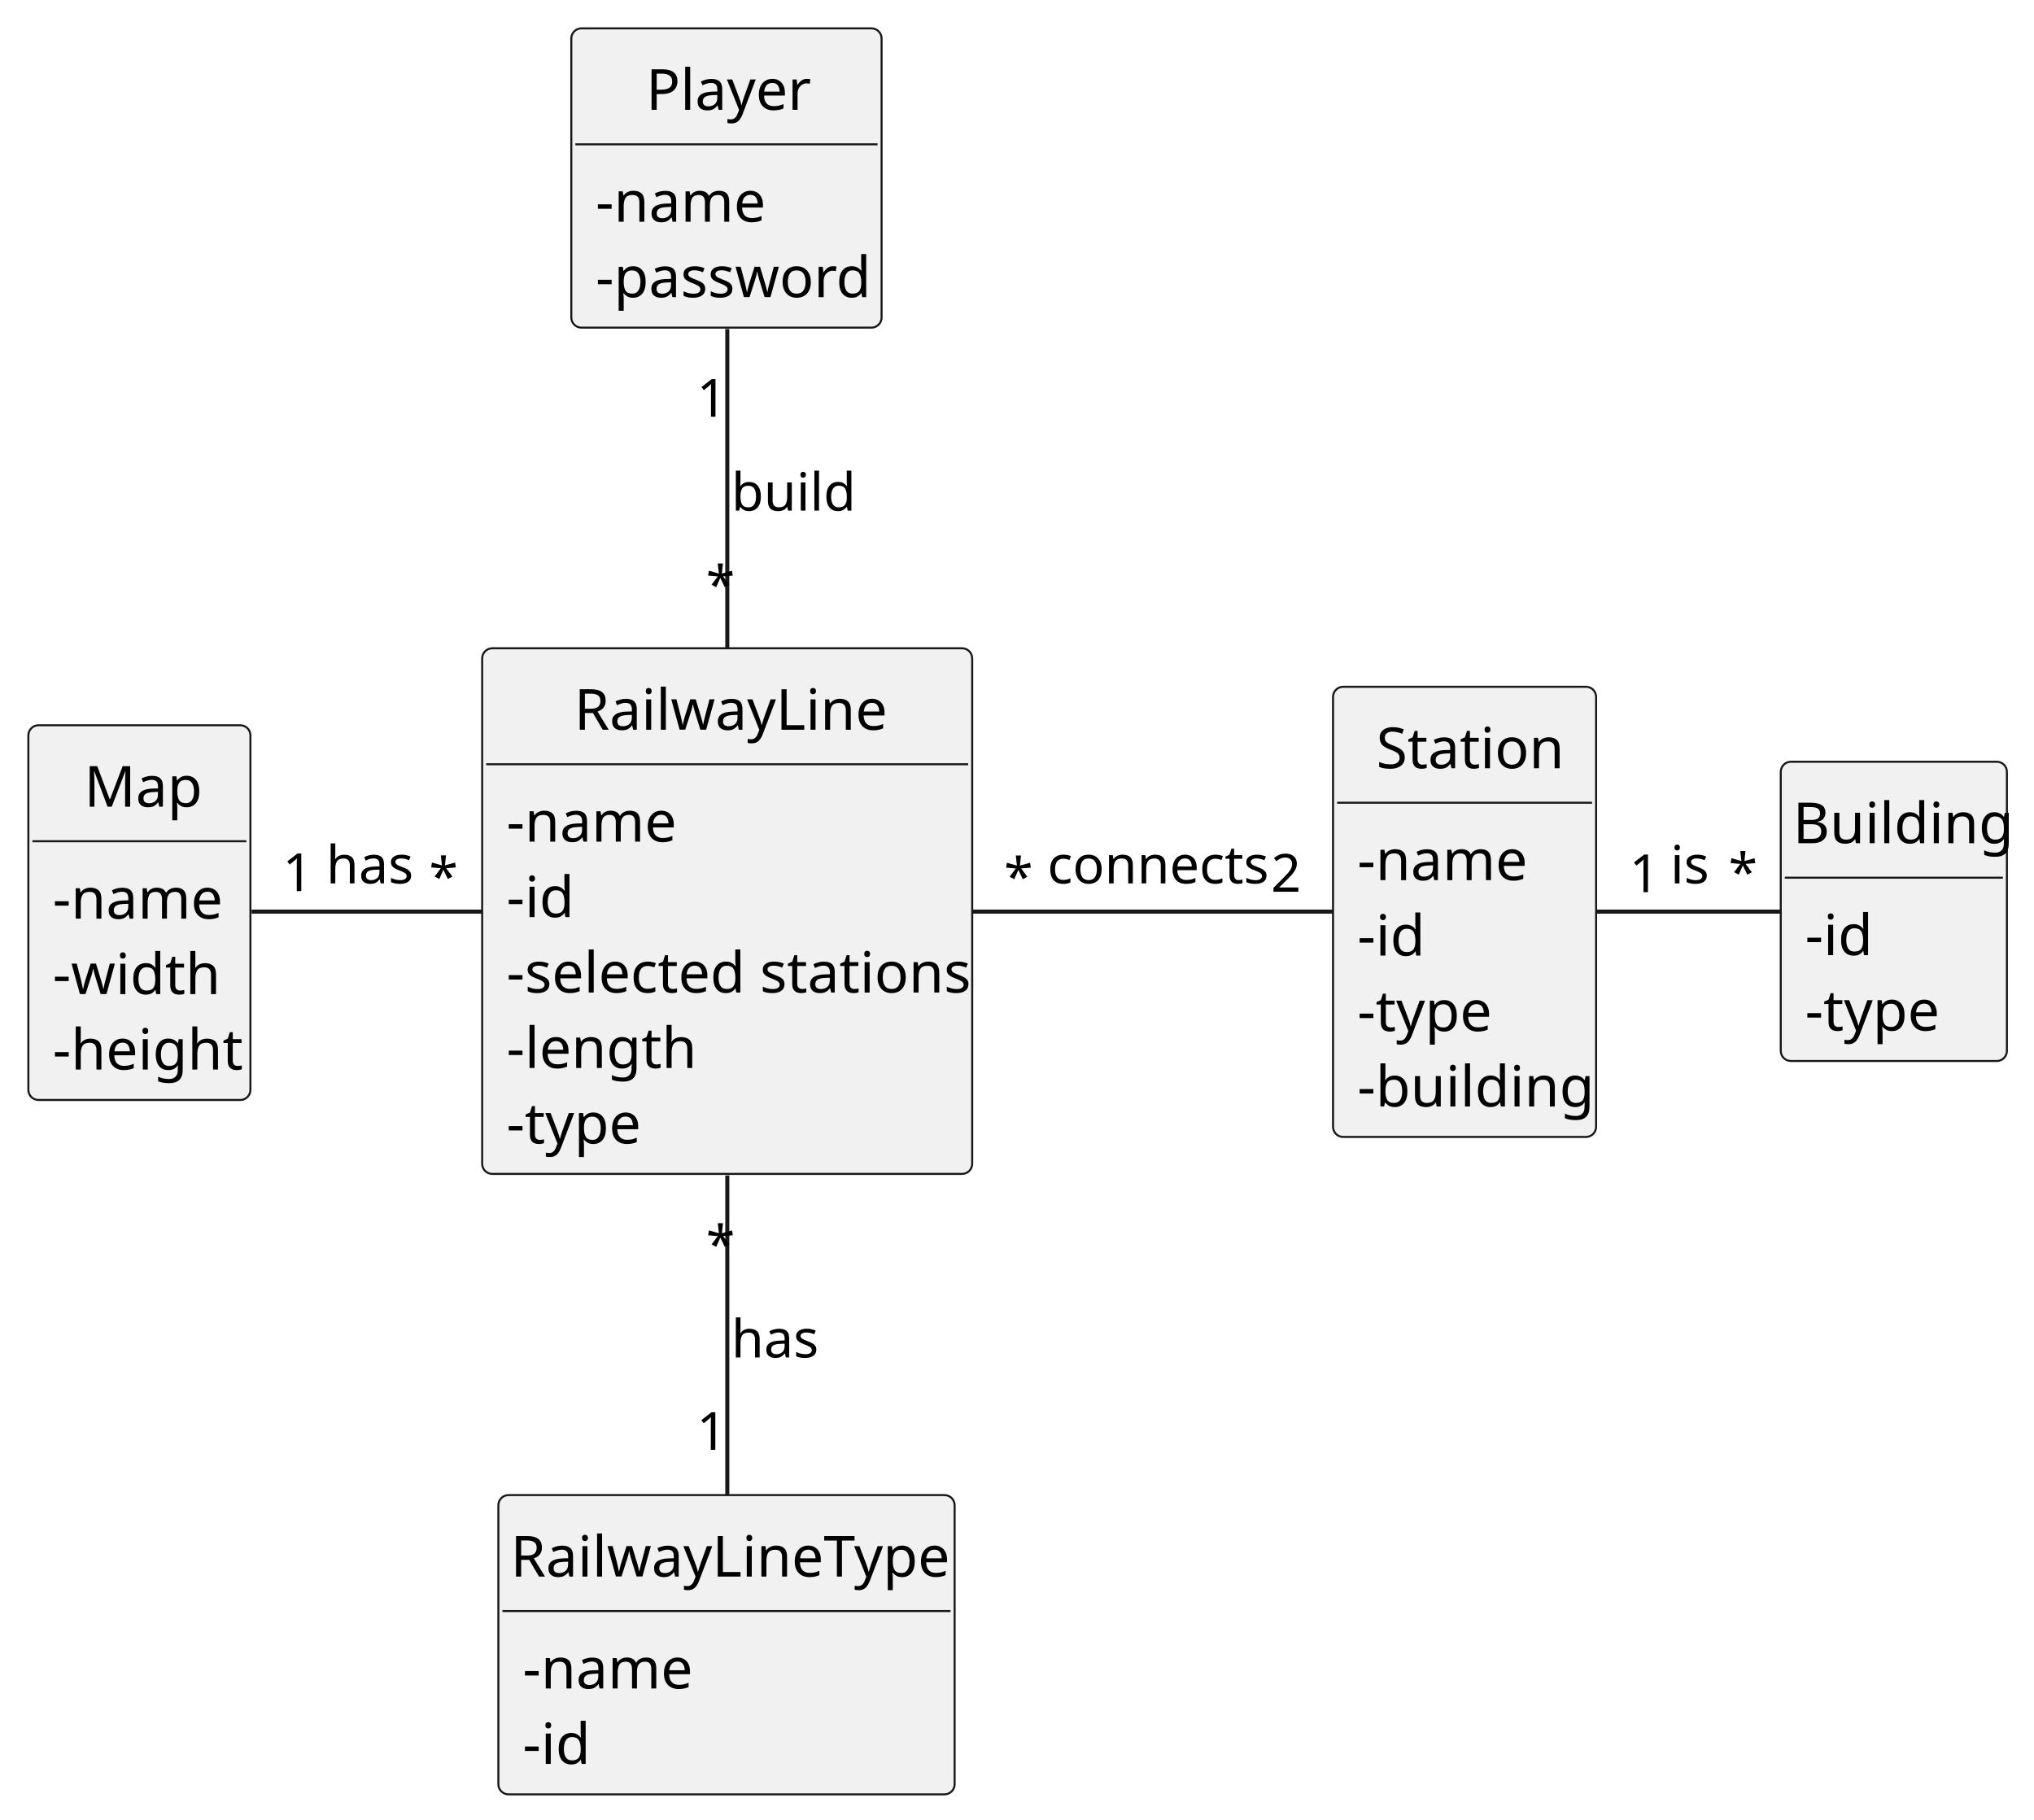
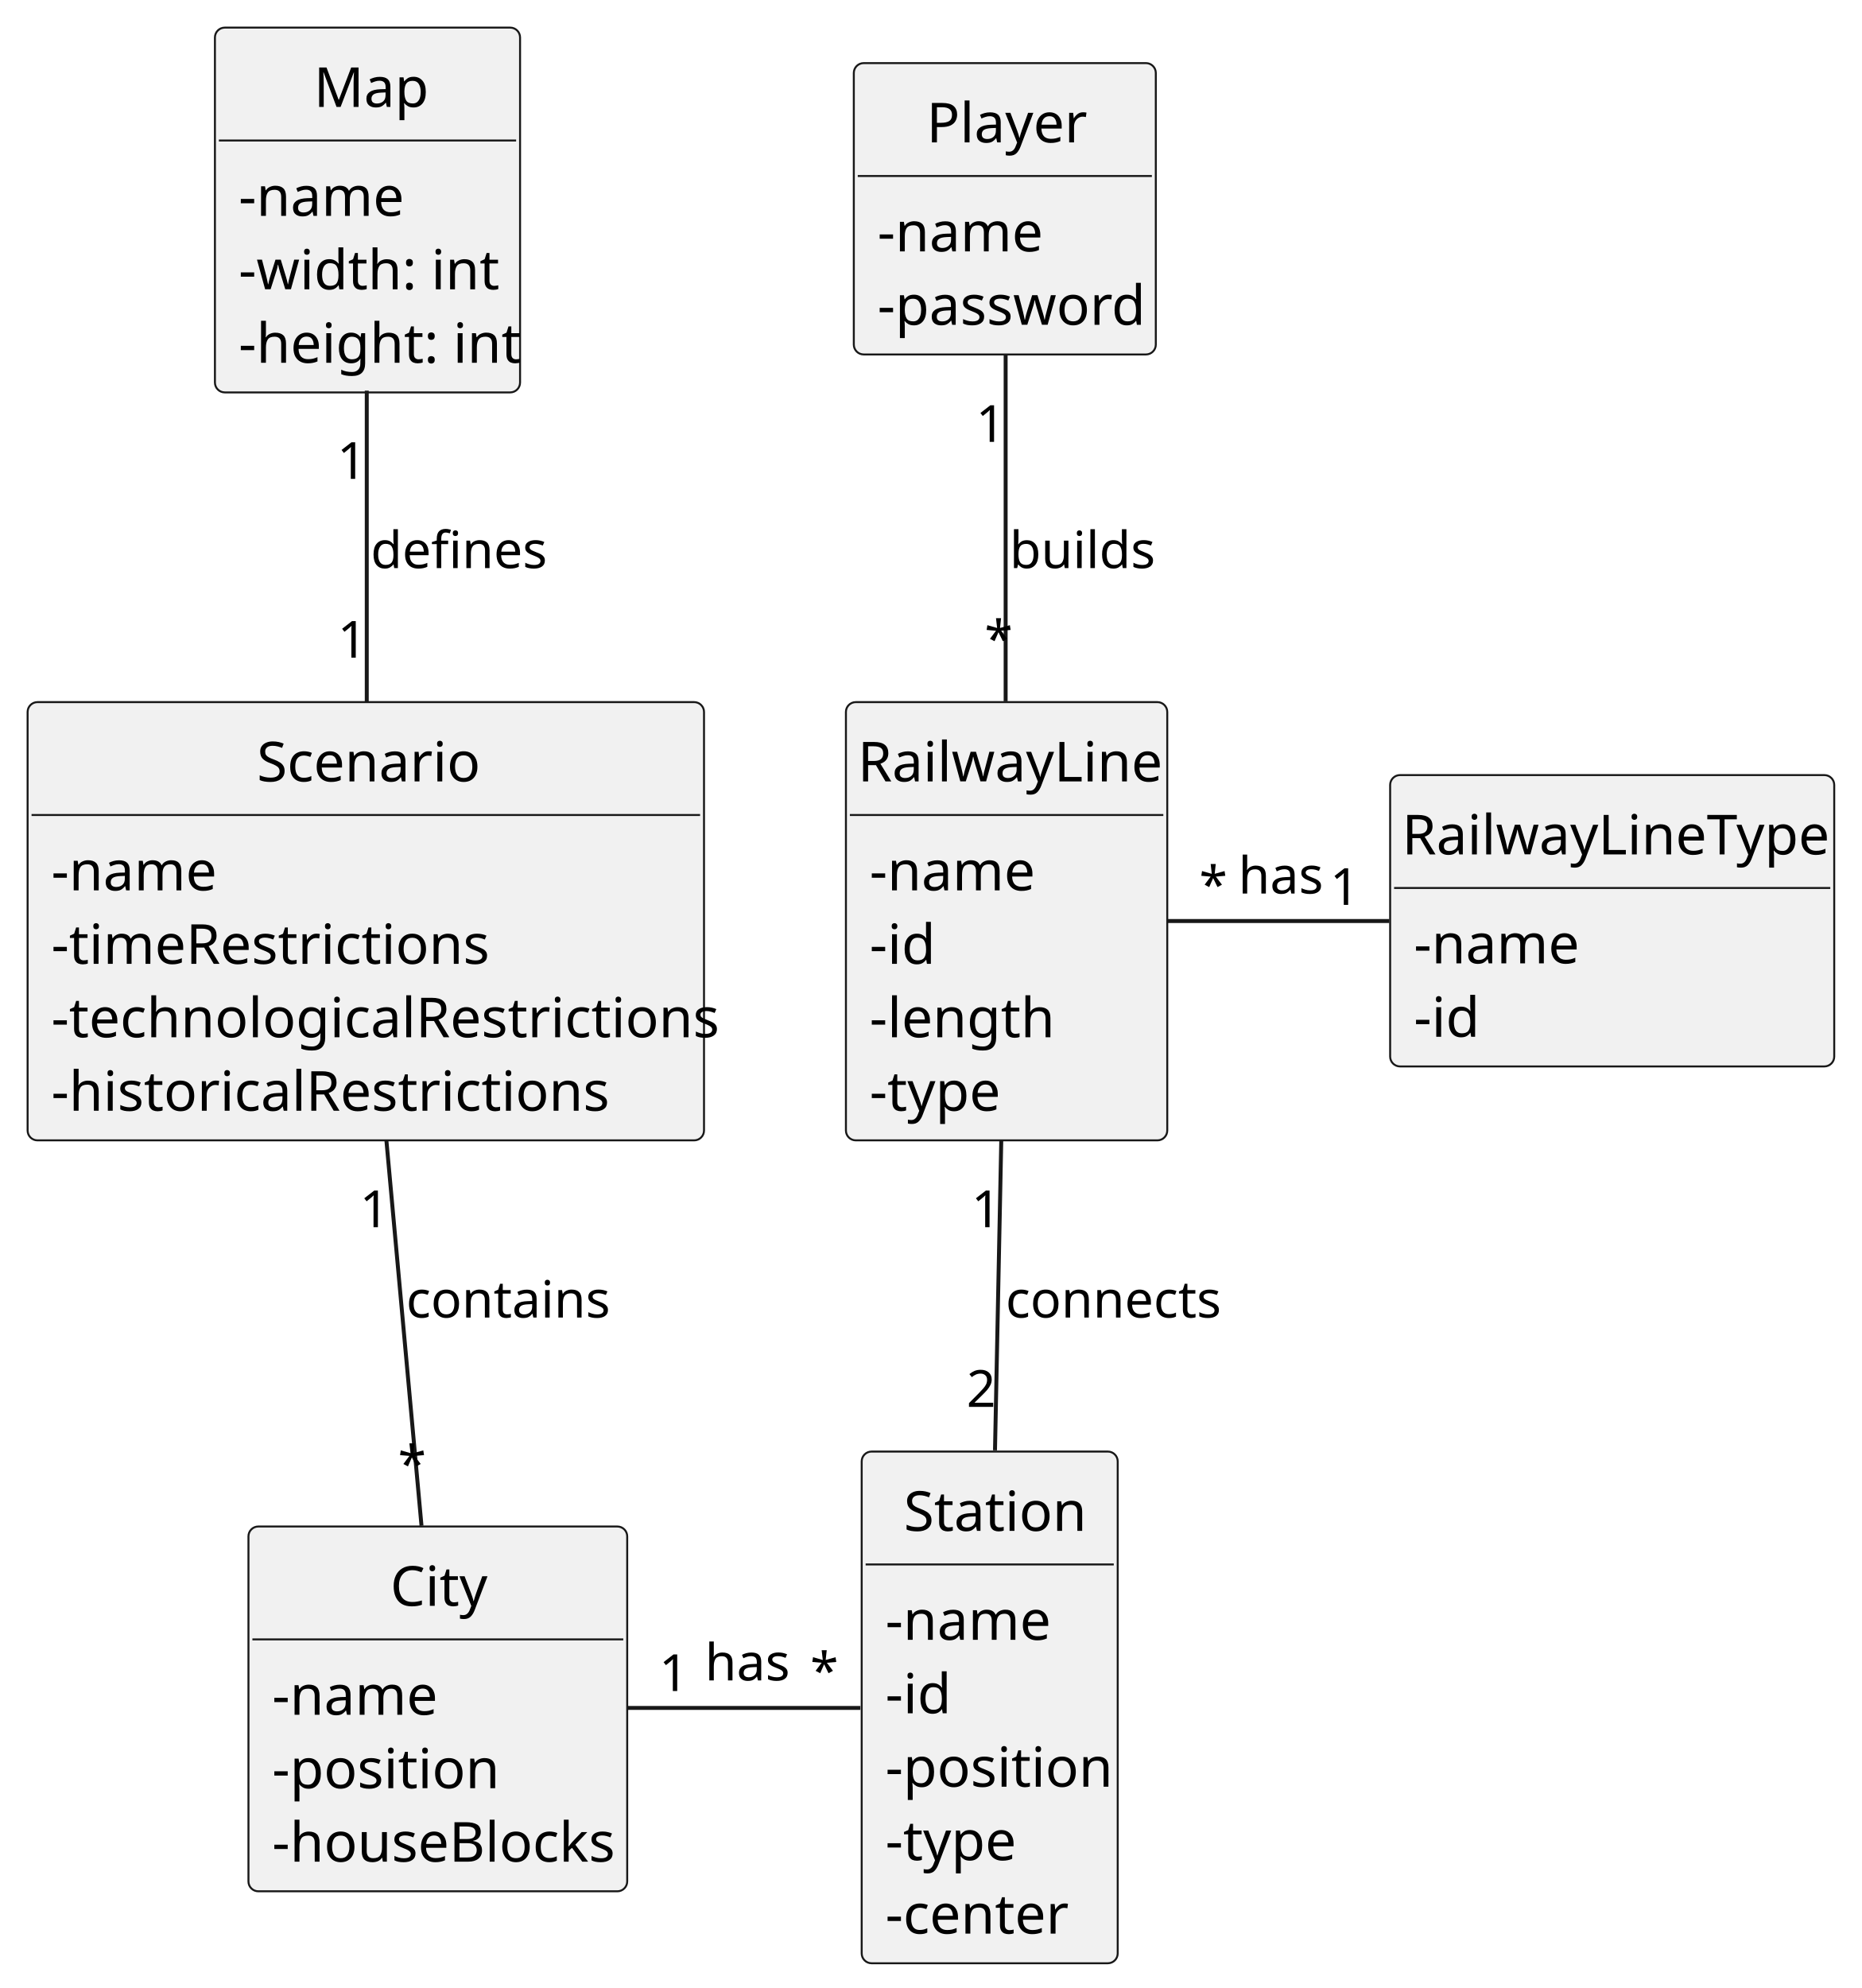
- <svg xmlns="http://www.w3.org/2000/svg" contentStyleType="text/css" height="449px" preserveAspectRatio="none" style="width:502px;height:449px;background:#FFFFFF;" version="1.1" viewBox="0 0 502 449" width="502px" zoomAndPan="magnify">
+ <svg xmlns="http://www.w3.org/2000/svg" contentStyleType="text/css" height="504px" preserveAspectRatio="none" style="width:472px;height:504px;background:#FFFFFF;" version="1.1" viewBox="0 0 472 504" width="472px" zoomAndPan="magnify">
  <defs />
  <g>
    <g id="elem_Map">
-       <rect codeLine="14" fill="#F1F1F1" height="92.484" id="Map" rx="2.5" ry="2.5" style="stroke:#181818;stroke-width:0.5;" width="54.807" x="7" y="179" />
-       <text fill="#000000" font-family="sans-serif" font-size="14" lengthAdjust="spacing" textLength="27.234" x="20.786" y="199.107">Map</text>
-       <line style="stroke:#181818;stroke-width:0.5;" x1="8" x2="60.807" y1="207.621" y2="207.621" />
-       <text fill="#000000" font-family="sans-serif" font-size="14" lengthAdjust="spacing" textLength="39.683" x="13" y="226.728">-name</text>
-       <text fill="#000000" font-family="sans-serif" font-size="14" lengthAdjust="spacing" textLength="37.345" x="13" y="245.35">-width</text>
-       <text fill="#000000" font-family="sans-serif" font-size="14" lengthAdjust="spacing" textLength="42.807" x="13" y="263.971">-height</text>
+       <rect codeLine="9" fill="#F1F1F1" height="92.484" id="Map" rx="2.5" ry="2.5" style="stroke:#181818;stroke-width:0.5;" width="77.372" x="54.5" y="7" />
+       <text fill="#000000" font-family="sans-serif" font-size="14" lengthAdjust="spacing" textLength="27.234" x="79.569" y="27.107">Map</text>
+       <line style="stroke:#181818;stroke-width:0.5;" x1="55.5" x2="130.872" y1="35.621" y2="35.621" />
+       <text fill="#000000" font-family="sans-serif" font-size="14" lengthAdjust="spacing" textLength="39.683" x="60.5" y="54.728">-name</text>
+       <text fill="#000000" font-family="sans-serif" font-size="14" lengthAdjust="spacing" textLength="59.91" x="60.5" y="73.35">-width: int</text>
+       <text fill="#000000" font-family="sans-serif" font-size="14" lengthAdjust="spacing" textLength="65.372" x="60.5" y="91.971">-height: int</text>
+     </g>
+     <g id="elem_Scenario">
+       <rect codeLine="15" fill="#F1F1F1" height="111.106" id="Scenario" rx="2.5" ry="2.5" style="stroke:#181818;stroke-width:0.5;" width="171.517" x="7" y="178" />
+       <text fill="#000000" font-family="sans-serif" font-size="14" lengthAdjust="spacing" textLength="55.255" x="65.131" y="198.107">Scenario</text>
+       <line style="stroke:#181818;stroke-width:0.5;" x1="8" x2="177.517" y1="206.621" y2="206.621" />
+       <text fill="#000000" font-family="sans-serif" font-size="14" lengthAdjust="spacing" textLength="39.683" x="13" y="225.728">-name</text>
+       <text fill="#000000" font-family="sans-serif" font-size="14" lengthAdjust="spacing" textLength="104.241" x="13" y="244.35">-timeRestrictions</text>
+       <text fill="#000000" font-family="sans-serif" font-size="14" lengthAdjust="spacing" textLength="159.517" x="13" y="262.971">-technologicalRestrictions</text>
+       <text fill="#000000" font-family="sans-serif" font-size="14" lengthAdjust="spacing" textLength="133.034" x="13" y="281.592">-historicalRestrictions</text>
+     </g>
+     <g id="elem_City">
+       <rect codeLine="22" fill="#F1F1F1" height="92.484" id="City" rx="2.5" ry="2.5" style="stroke:#181818;stroke-width:0.5;" width="96.041" x="63" y="387" />
+       <text fill="#000000" font-family="sans-serif" font-size="14" lengthAdjust="spacing" textLength="24.11" x="98.965" y="407.107">City</text>
+       <line style="stroke:#181818;stroke-width:0.5;" x1="64" x2="158.041" y1="415.621" y2="415.621" />
+       <text fill="#000000" font-family="sans-serif" font-size="14" lengthAdjust="spacing" textLength="39.683" x="69" y="434.728">-name</text>
+       <text fill="#000000" font-family="sans-serif" font-size="14" lengthAdjust="spacing" textLength="52.917" x="69" y="453.35">-position</text>
+       <text fill="#000000" font-family="sans-serif" font-size="14" lengthAdjust="spacing" textLength="84.041" x="69" y="471.971">-houseBlocks</text>
+     </g>
+     <g id="elem_Player">
+       <rect codeLine="28" fill="#F1F1F1" height="73.863" id="Player" rx="2.5" ry="2.5" style="stroke:#181818;stroke-width:0.5;" width="76.579" x="216.5" y="16" />
+       <text fill="#000000" font-family="sans-serif" font-size="14" lengthAdjust="spacing" textLength="39.683" x="234.948" y="36.107">Player</text>
+       <line style="stroke:#181818;stroke-width:0.5;" x1="217.5" x2="292.079" y1="44.621" y2="44.621" />
+       <text fill="#000000" font-family="sans-serif" font-size="14" lengthAdjust="spacing" textLength="39.683" x="222.5" y="63.728">-name</text>
+       <text fill="#000000" font-family="sans-serif" font-size="14" lengthAdjust="spacing" textLength="64.579" x="222.5" y="82.35">-password</text>
    </g>
    <g id="elem_RailwayLine">
-       <rect codeLine="20" fill="#F1F1F1" height="129.727" id="RailwayLine" rx="2.5" ry="2.5" style="stroke:#181818;stroke-width:0.5;" width="120.944" x="119" y="160" />
-       <text fill="#000000" font-family="sans-serif" font-size="14" lengthAdjust="spacing" textLength="75.482" x="141.731" y="180.107">RailwayLine</text>
-       <line style="stroke:#181818;stroke-width:0.5;" x1="120" x2="238.944" y1="188.621" y2="188.621" />
-       <text fill="#000000" font-family="sans-serif" font-size="14" lengthAdjust="spacing" textLength="39.683" x="125" y="207.728">-name</text>
-       <text fill="#000000" font-family="sans-serif" font-size="14" lengthAdjust="spacing" textLength="15.559" x="125" y="226.35">-id</text>
-       <text fill="#000000" font-family="sans-serif" font-size="14" lengthAdjust="spacing" textLength="108.944" x="125" y="244.971">-selected stations</text>
-       <text fill="#000000" font-family="sans-serif" font-size="14" lengthAdjust="spacing" textLength="42.807" x="125" y="263.592">-length</text>
-       <text fill="#000000" font-family="sans-serif" font-size="14" lengthAdjust="spacing" textLength="31.124" x="125" y="282.213">-type</text>
+       <rect codeLine="33" fill="#F1F1F1" height="111.106" id="RailwayLine" rx="2.5" ry="2.5" style="stroke:#181818;stroke-width:0.5;" width="81.482" x="214.5" y="178" />
+       <text fill="#000000" font-family="sans-serif" font-size="14" lengthAdjust="spacing" textLength="75.482" x="217.5" y="198.107">RailwayLine</text>
+       <line style="stroke:#181818;stroke-width:0.5;" x1="215.5" x2="294.982" y1="206.621" y2="206.621" />
+       <text fill="#000000" font-family="sans-serif" font-size="14" lengthAdjust="spacing" textLength="39.683" x="220.5" y="225.728">-name</text>
+       <text fill="#000000" font-family="sans-serif" font-size="14" lengthAdjust="spacing" textLength="15.559" x="220.5" y="244.35">-id</text>
+       <text fill="#000000" font-family="sans-serif" font-size="14" lengthAdjust="spacing" textLength="42.807" x="220.5" y="262.971">-length</text>
+       <text fill="#000000" font-family="sans-serif" font-size="14" lengthAdjust="spacing" textLength="31.124" x="220.5" y="281.592">-type</text>
    </g>
    <g id="elem_RailwayLineType">
-       <rect codeLine="28" fill="#F1F1F1" height="73.863" id="RailwayLineType" rx="2.5" ry="2.5" style="stroke:#181818;stroke-width:0.5;" width="112.606" x="123" y="369" />
-       <text fill="#000000" font-family="sans-serif" font-size="14" lengthAdjust="spacing" textLength="106.606" x="126" y="389.107">RailwayLineType</text>
-       <line style="stroke:#181818;stroke-width:0.5;" x1="124" x2="234.606" y1="397.621" y2="397.621" />
-       <text fill="#000000" font-family="sans-serif" font-size="14" lengthAdjust="spacing" textLength="39.683" x="129" y="416.728">-name</text>
-       <text fill="#000000" font-family="sans-serif" font-size="14" lengthAdjust="spacing" textLength="15.559" x="129" y="435.35">-id</text>
-     </g>
-     <g id="elem_Player">
-       <rect codeLine="33" fill="#F1F1F1" height="73.863" id="Player" rx="2.5" ry="2.5" style="stroke:#181818;stroke-width:0.5;" width="76.579" x="141" y="7" />
-       <text fill="#000000" font-family="sans-serif" font-size="14" lengthAdjust="spacing" textLength="39.683" x="159.448" y="27.107">Player</text>
-       <line style="stroke:#181818;stroke-width:0.5;" x1="142" x2="216.579" y1="35.621" y2="35.621" />
-       <text fill="#000000" font-family="sans-serif" font-size="14" lengthAdjust="spacing" textLength="39.683" x="147" y="54.728">-name</text>
-       <text fill="#000000" font-family="sans-serif" font-size="14" lengthAdjust="spacing" textLength="64.579" x="147" y="73.35">-password</text>
+       <rect codeLine="40" fill="#F1F1F1" height="73.863" id="RailwayLineType" rx="2.5" ry="2.5" style="stroke:#181818;stroke-width:0.5;" width="112.606" x="352.5" y="196.5" />
+       <text fill="#000000" font-family="sans-serif" font-size="14" lengthAdjust="spacing" textLength="106.606" x="355.5" y="216.607">RailwayLineType</text>
+       <line style="stroke:#181818;stroke-width:0.5;" x1="353.5" x2="464.106" y1="225.121" y2="225.121" />
+       <text fill="#000000" font-family="sans-serif" font-size="14" lengthAdjust="spacing" textLength="39.683" x="358.5" y="244.228">-name</text>
+       <text fill="#000000" font-family="sans-serif" font-size="14" lengthAdjust="spacing" textLength="15.559" x="358.5" y="262.85">-id</text>
    </g>
    <g id="elem_Station">
-       <rect codeLine="38" fill="#F1F1F1" height="111.106" id="Station" rx="2.5" ry="2.5" style="stroke:#181818;stroke-width:0.5;" width="64.924" x="329" y="169.5" />
-       <text fill="#000000" font-family="sans-serif" font-size="14" lengthAdjust="spacing" textLength="43.586" x="339.669" y="189.607">Station</text>
-       <line style="stroke:#181818;stroke-width:0.5;" x1="330" x2="392.924" y1="198.121" y2="198.121" />
-       <text fill="#000000" font-family="sans-serif" font-size="14" lengthAdjust="spacing" textLength="39.683" x="335" y="217.228">-name</text>
-       <text fill="#000000" font-family="sans-serif" font-size="14" lengthAdjust="spacing" textLength="15.559" x="335" y="235.85">-id</text>
-       <text fill="#000000" font-family="sans-serif" font-size="14" lengthAdjust="spacing" textLength="31.124" x="335" y="254.471">-type</text>
-       <text fill="#000000" font-family="sans-serif" font-size="14" lengthAdjust="spacing" textLength="52.924" x="335" y="273.092">-building</text>
+       <rect codeLine="45" fill="#F1F1F1" height="129.727" id="Station" rx="2.5" ry="2.5" style="stroke:#181818;stroke-width:0.5;" width="64.917" x="218.5" y="368" />
+       <text fill="#000000" font-family="sans-serif" font-size="14" lengthAdjust="spacing" textLength="43.586" x="229.166" y="388.107">Station</text>
+       <line style="stroke:#181818;stroke-width:0.5;" x1="219.5" x2="282.417" y1="396.621" y2="396.621" />
+       <text fill="#000000" font-family="sans-serif" font-size="14" lengthAdjust="spacing" textLength="39.683" x="224.5" y="415.728">-name</text>
+       <text fill="#000000" font-family="sans-serif" font-size="14" lengthAdjust="spacing" textLength="15.559" x="224.5" y="434.35">-id</text>
+       <text fill="#000000" font-family="sans-serif" font-size="14" lengthAdjust="spacing" textLength="52.917" x="224.5" y="452.971">-position</text>
+       <text fill="#000000" font-family="sans-serif" font-size="14" lengthAdjust="spacing" textLength="31.124" x="224.5" y="471.592">-type</text>
+       <text fill="#000000" font-family="sans-serif" font-size="14" lengthAdjust="spacing" textLength="43.572" x="224.5" y="490.213">-center</text>
    </g>
-     <g id="elem_Building">
-       <rect codeLine="45" fill="#F1F1F1" height="73.863" id="Building" rx="2.5" ry="2.5" style="stroke:#181818;stroke-width:0.5;" width="55.813" x="439.5" y="188" />
-       <text fill="#000000" font-family="sans-serif" font-size="14" lengthAdjust="spacing" textLength="49.813" x="442.5" y="208.107">Building</text>
-       <line style="stroke:#181818;stroke-width:0.5;" x1="440.5" x2="494.313" y1="216.621" y2="216.621" />
-       <text fill="#000000" font-family="sans-serif" font-size="14" lengthAdjust="spacing" textLength="15.559" x="445.5" y="235.728">-id</text>
-       <text fill="#000000" font-family="sans-serif" font-size="14" lengthAdjust="spacing" textLength="31.124" x="445.5" y="254.35">-type</text>
+     <g id="link_Map_Scenario">
+       <path codeLine="53" d="M93,99.04 C93,123 93,152.65 93,177.91 " fill="none" id="Map-Scenario" style="stroke:#181818;stroke-width:1.0;" />
+       <text fill="#000000" font-family="sans-serif" font-size="13" lengthAdjust="spacing" textLength="41.92" x="94" y="144.028">defines</text>
+       <text fill="#000000" font-family="sans-serif" font-size="13" lengthAdjust="spacing" textLength="7.23" x="85.453" y="121.405">1</text>
+       <text fill="#000000" font-family="sans-serif" font-size="13" lengthAdjust="spacing" textLength="7.23" x="85.597" y="166.739">1</text>
    </g>
-     <g id="link_Map_RailwayLine">
-       <path codeLine="50" d="M62.11,225 C78.22,225 99.2,225 118.96,225 " fill="none" id="Map-RailwayLine" style="stroke:#181818;stroke-width:1.0;" />
-       <text fill="#000000" font-family="sans-serif" font-size="13" lengthAdjust="spacing" textLength="20.96" x="80.5" y="218.028">has</text>
-       <text fill="#000000" font-family="sans-serif" font-size="13" lengthAdjust="spacing" textLength="7.23" x="69.745" y="219.933">1</text>
-       <text fill="#000000" font-family="sans-serif" font-size="13" lengthAdjust="spacing" textLength="5.059" x="105.89" y="220.975">*</text>
+     <g id="link_Scenario_City">
+       <path codeLine="54" d="M97.99,289.25 C100.79,319.96 104.24,357.81 106.88,386.81 " fill="none" id="Scenario-City" style="stroke:#181818;stroke-width:1.0;" />
+       <text fill="#000000" font-family="sans-serif" font-size="13" lengthAdjust="spacing" textLength="48.42" x="103" y="334.028">contains</text>
+       <text fill="#000000" font-family="sans-serif" font-size="13" lengthAdjust="spacing" textLength="7.23" x="91.215" y="311.12">1</text>
+       <text fill="#000000" font-family="sans-serif" font-size="13" lengthAdjust="spacing" textLength="5.059" x="100.909" y="375.791">*</text>
+     </g>
+     <g id="link_City_Station">
+       <path codeLine="55" d="M159.18,433 C178.64,433 200.59,433 218.16,433 " fill="none" id="City-Station" style="stroke:#181818;stroke-width:1.0;" />
+       <text fill="#000000" font-family="sans-serif" font-size="13" lengthAdjust="spacing" textLength="20.96" x="178.75" y="426.028">has</text>
+       <text fill="#000000" font-family="sans-serif" font-size="13" lengthAdjust="spacing" textLength="7.23" x="167.108" y="428.712">1</text>
+       <text fill="#000000" font-family="sans-serif" font-size="13" lengthAdjust="spacing" textLength="5.059" x="205.445" y="428.231">*</text>
+     </g>
+     <g id="link_RailwayLine_Station">
+       <path codeLine="56" d="M253.89,289.25 C253.4,313.57 252.82,342.36 252.3,367.69 " fill="none" id="RailwayLine-Station" style="stroke:#181818;stroke-width:1.0;" />
+       <text fill="#000000" font-family="sans-serif" font-size="13" lengthAdjust="spacing" textLength="52.032" x="255" y="334.028">connects</text>
+       <text fill="#000000" font-family="sans-serif" font-size="13" lengthAdjust="spacing" textLength="7.23" x="246.313" y="311.12">1</text>
+       <text fill="#000000" font-family="sans-serif" font-size="13" lengthAdjust="spacing" textLength="7.23" x="245.077" y="356.676">2</text>
+     </g>
+     <g id="link_RailwayLine_RailwayLineType">
+       <path codeLine="57" d="M295.86,233.5 C313.15,233.5 333.58,233.5 352.29,233.5 " fill="none" id="RailwayLine-RailwayLineType" style="stroke:#181818;stroke-width:1.0;" />
+       <text fill="#000000" font-family="sans-serif" font-size="13" lengthAdjust="spacing" textLength="20.96" x="314" y="226.528">has</text>
+       <text fill="#000000" font-family="sans-serif" font-size="13" lengthAdjust="spacing" textLength="5.059" x="304.085" y="228.926">*</text>
+       <text fill="#000000" font-family="sans-serif" font-size="13" lengthAdjust="spacing" textLength="7.23" x="337.241" y="229.415">1</text>
    </g>
    <g id="link_Player_RailwayLine">
-       <path codeLine="51" d="M179.5,81.22 C179.5,103.8 179.5,133.49 179.5,159.94 " fill="none" id="Player-RailwayLine" style="stroke:#181818;stroke-width:1.0;" />
-       <text fill="#000000" font-family="sans-serif" font-size="13" lengthAdjust="spacing" textLength="27.466" x="180.5" y="126.028">build</text>
-       <text fill="#000000" font-family="sans-serif" font-size="13" lengthAdjust="spacing" textLength="7.23" x="171.974" y="102.856">1</text>
-       <text fill="#000000" font-family="sans-serif" font-size="13" lengthAdjust="spacing" textLength="5.059" x="174.233" y="148.954">*</text>
-     </g>
-     <g id="link_RailwayLine_Station">
-       <path codeLine="52" d="M240.1,225 C269.78,225 304.33,225 328.97,225 " fill="none" id="RailwayLine-Station" style="stroke:#181818;stroke-width:1.0;" />
-       <text fill="#000000" font-family="sans-serif" font-size="13" lengthAdjust="spacing" textLength="52.032" x="258.5" y="218.028">connects</text>
-       <text fill="#000000" font-family="sans-serif" font-size="13" lengthAdjust="spacing" textLength="5.059" x="247.797" y="221.027">*</text>
-       <text fill="#000000" font-family="sans-serif" font-size="13" lengthAdjust="spacing" textLength="7.23" x="313.673" y="220.084">2</text>
-     </g>
-     <g id="link_Station_Building">
-       <path codeLine="53" d="M394.17,225 C408.65,225 425.51,225 439.41,225 " fill="none" id="Station-Building" style="stroke:#181818;stroke-width:1.0;" />
-       <text fill="#000000" font-family="sans-serif" font-size="13" lengthAdjust="spacing" textLength="9.388" x="412.25" y="218.028">is</text>
-       <text fill="#000000" font-family="sans-serif" font-size="13" lengthAdjust="spacing" textLength="7.23" x="402.116" y="220.189">1</text>
-       <text fill="#000000" font-family="sans-serif" font-size="13" lengthAdjust="spacing" textLength="5.059" x="426.603" y="219.905">*</text>
-     </g>
-     <g id="link_RailwayLine_RailwayLineType">
-       <path codeLine="54" d="M179.5,290.12 C179.5,316.6 179.5,346.32 179.5,368.89 " fill="none" id="RailwayLine-RailwayLineType" style="stroke:#181818;stroke-width:1.0;" />
-       <text fill="#000000" font-family="sans-serif" font-size="13" lengthAdjust="spacing" textLength="20.96" x="180.5" y="335.028">has</text>
-       <text fill="#000000" font-family="sans-serif" font-size="13" lengthAdjust="spacing" textLength="5.059" x="174.248" y="311.769">*</text>
-       <text fill="#000000" font-family="sans-serif" font-size="13" lengthAdjust="spacing" textLength="7.23" x="171.932" y="357.832">1</text>
+       <path codeLine="58" d="M255,90.12 C255,115.28 255,149.3 255,177.78 " fill="none" id="Player-RailwayLine" style="stroke:#181818;stroke-width:1.0;" />
+       <text fill="#000000" font-family="sans-serif" font-size="13" lengthAdjust="spacing" textLength="33.966" x="256" y="144.028">builds</text>
+       <text fill="#000000" font-family="sans-serif" font-size="13" lengthAdjust="spacing" textLength="7.23" x="247.454" y="112.026">1</text>
+       <text fill="#000000" font-family="sans-serif" font-size="13" lengthAdjust="spacing" textLength="5.059" x="249.653" y="166.592">*</text>
    </g>
  </g>
</svg>
